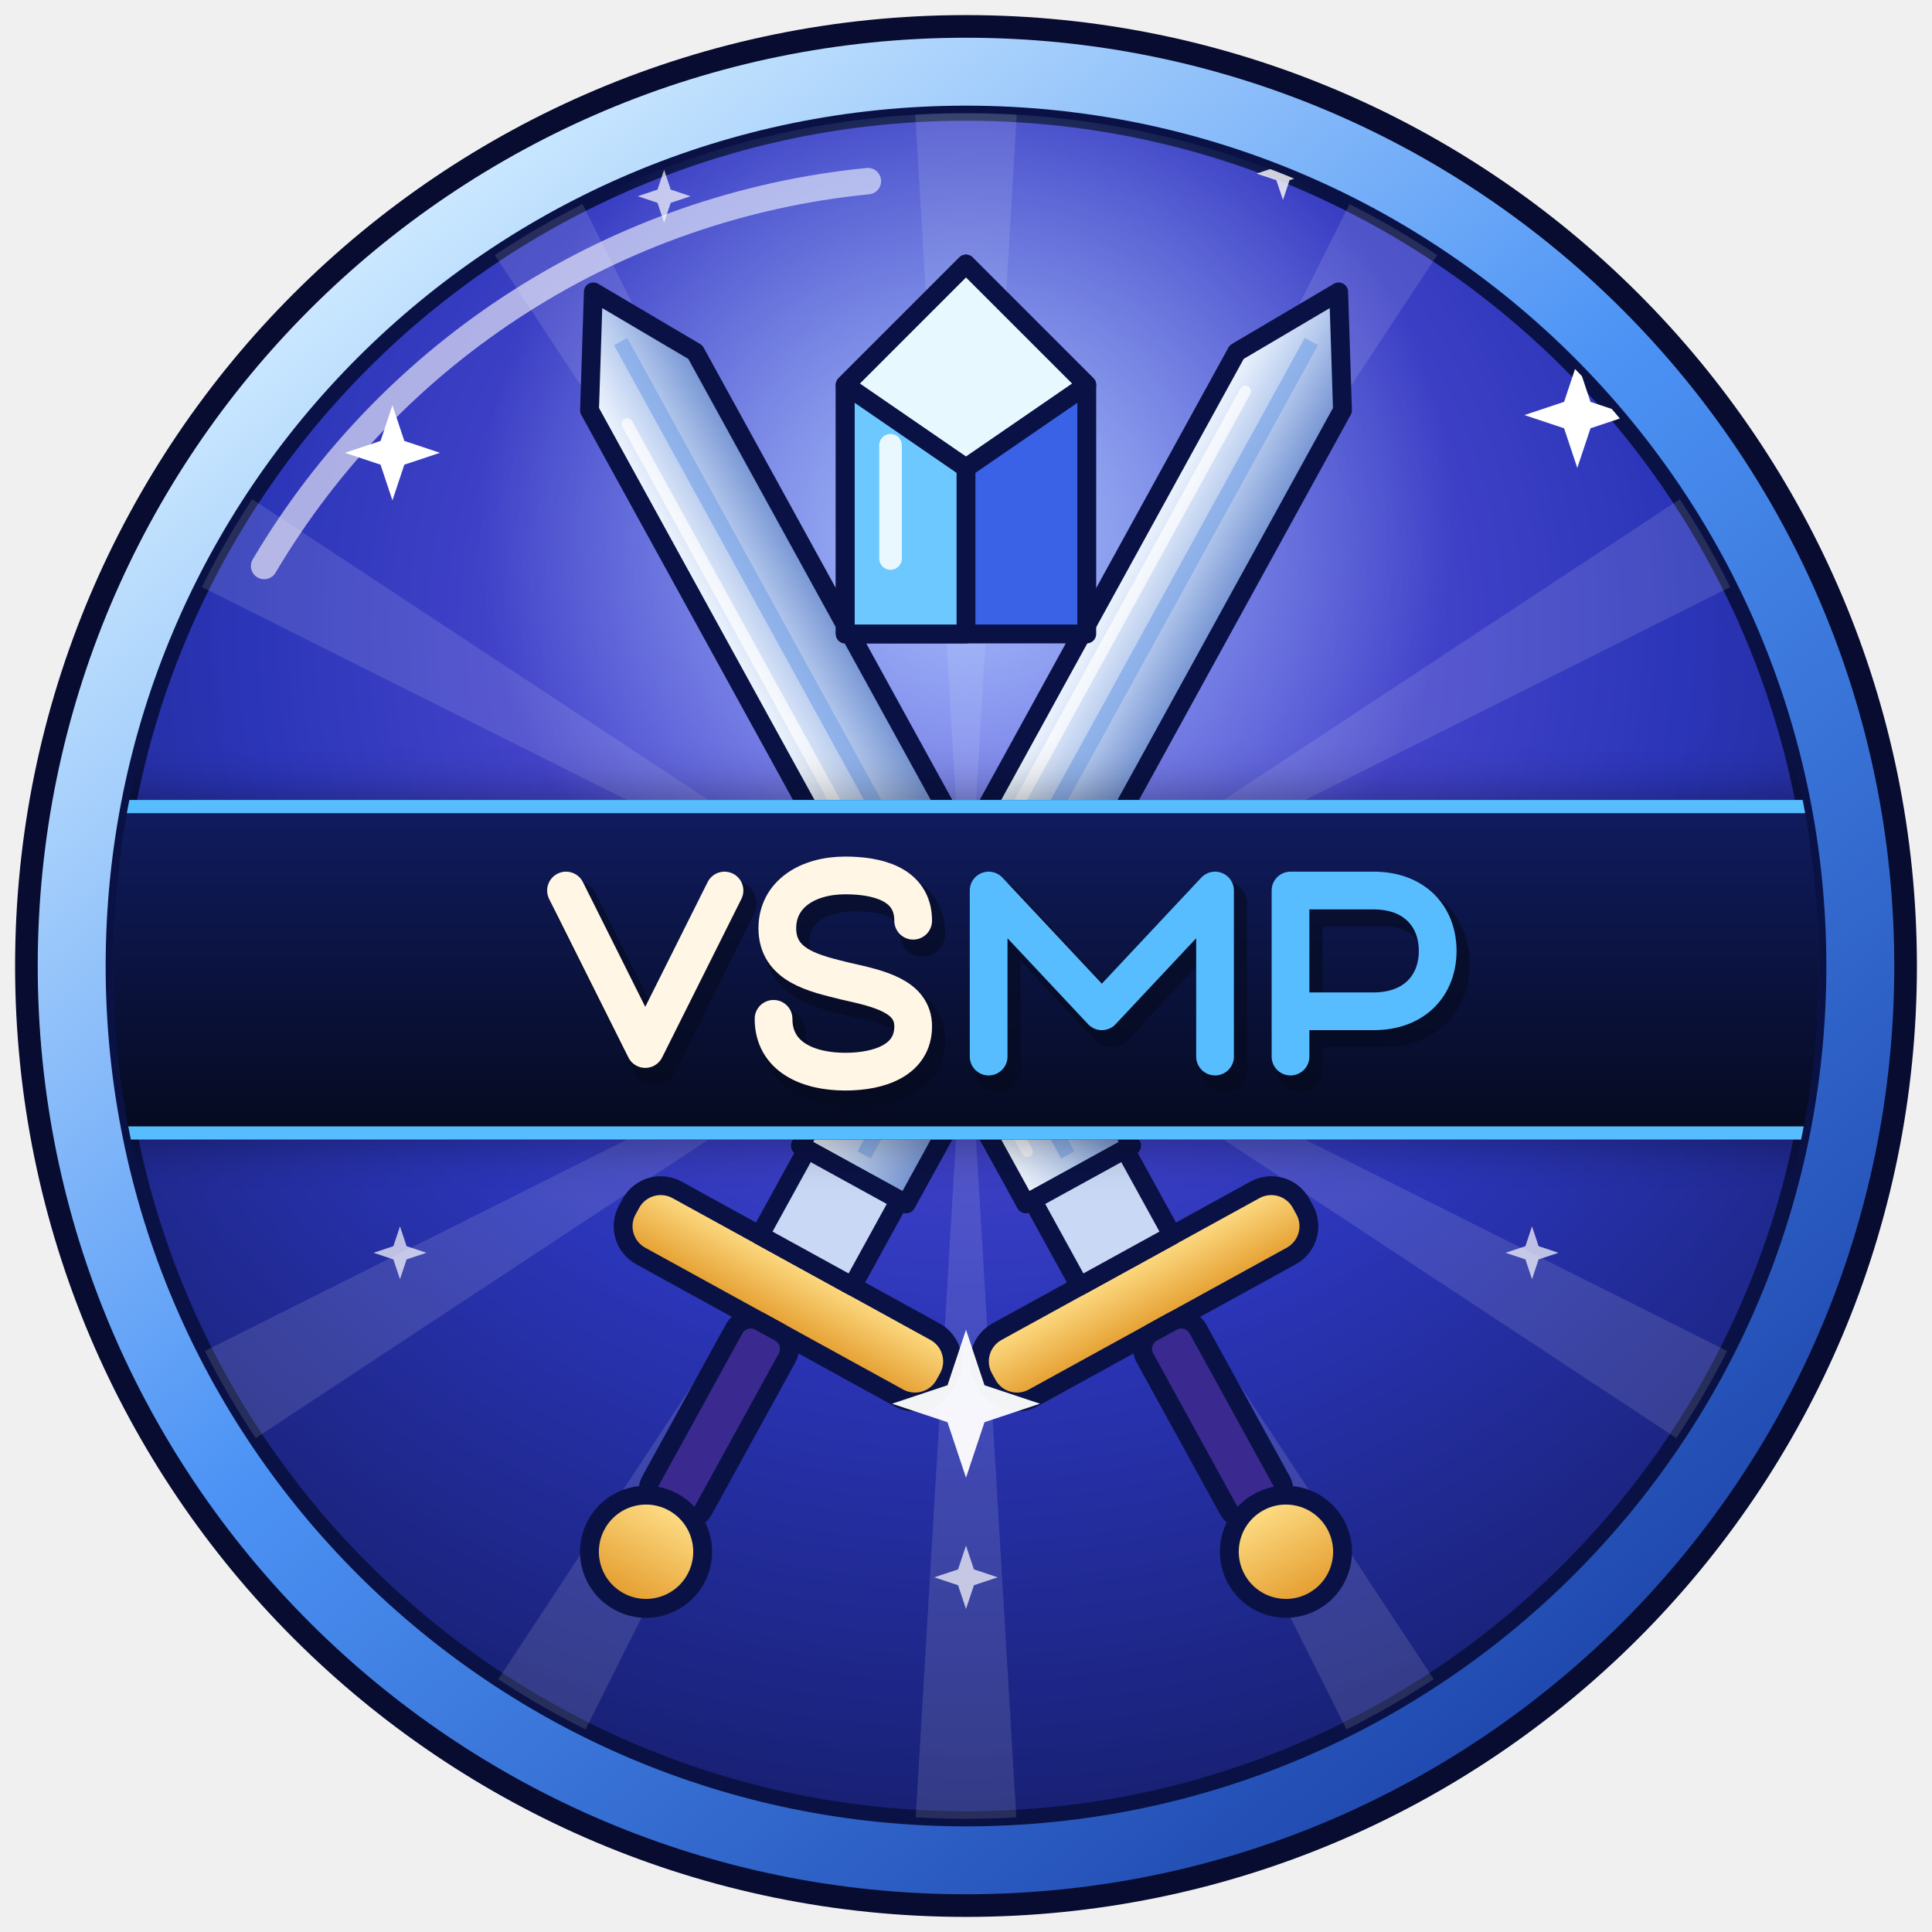
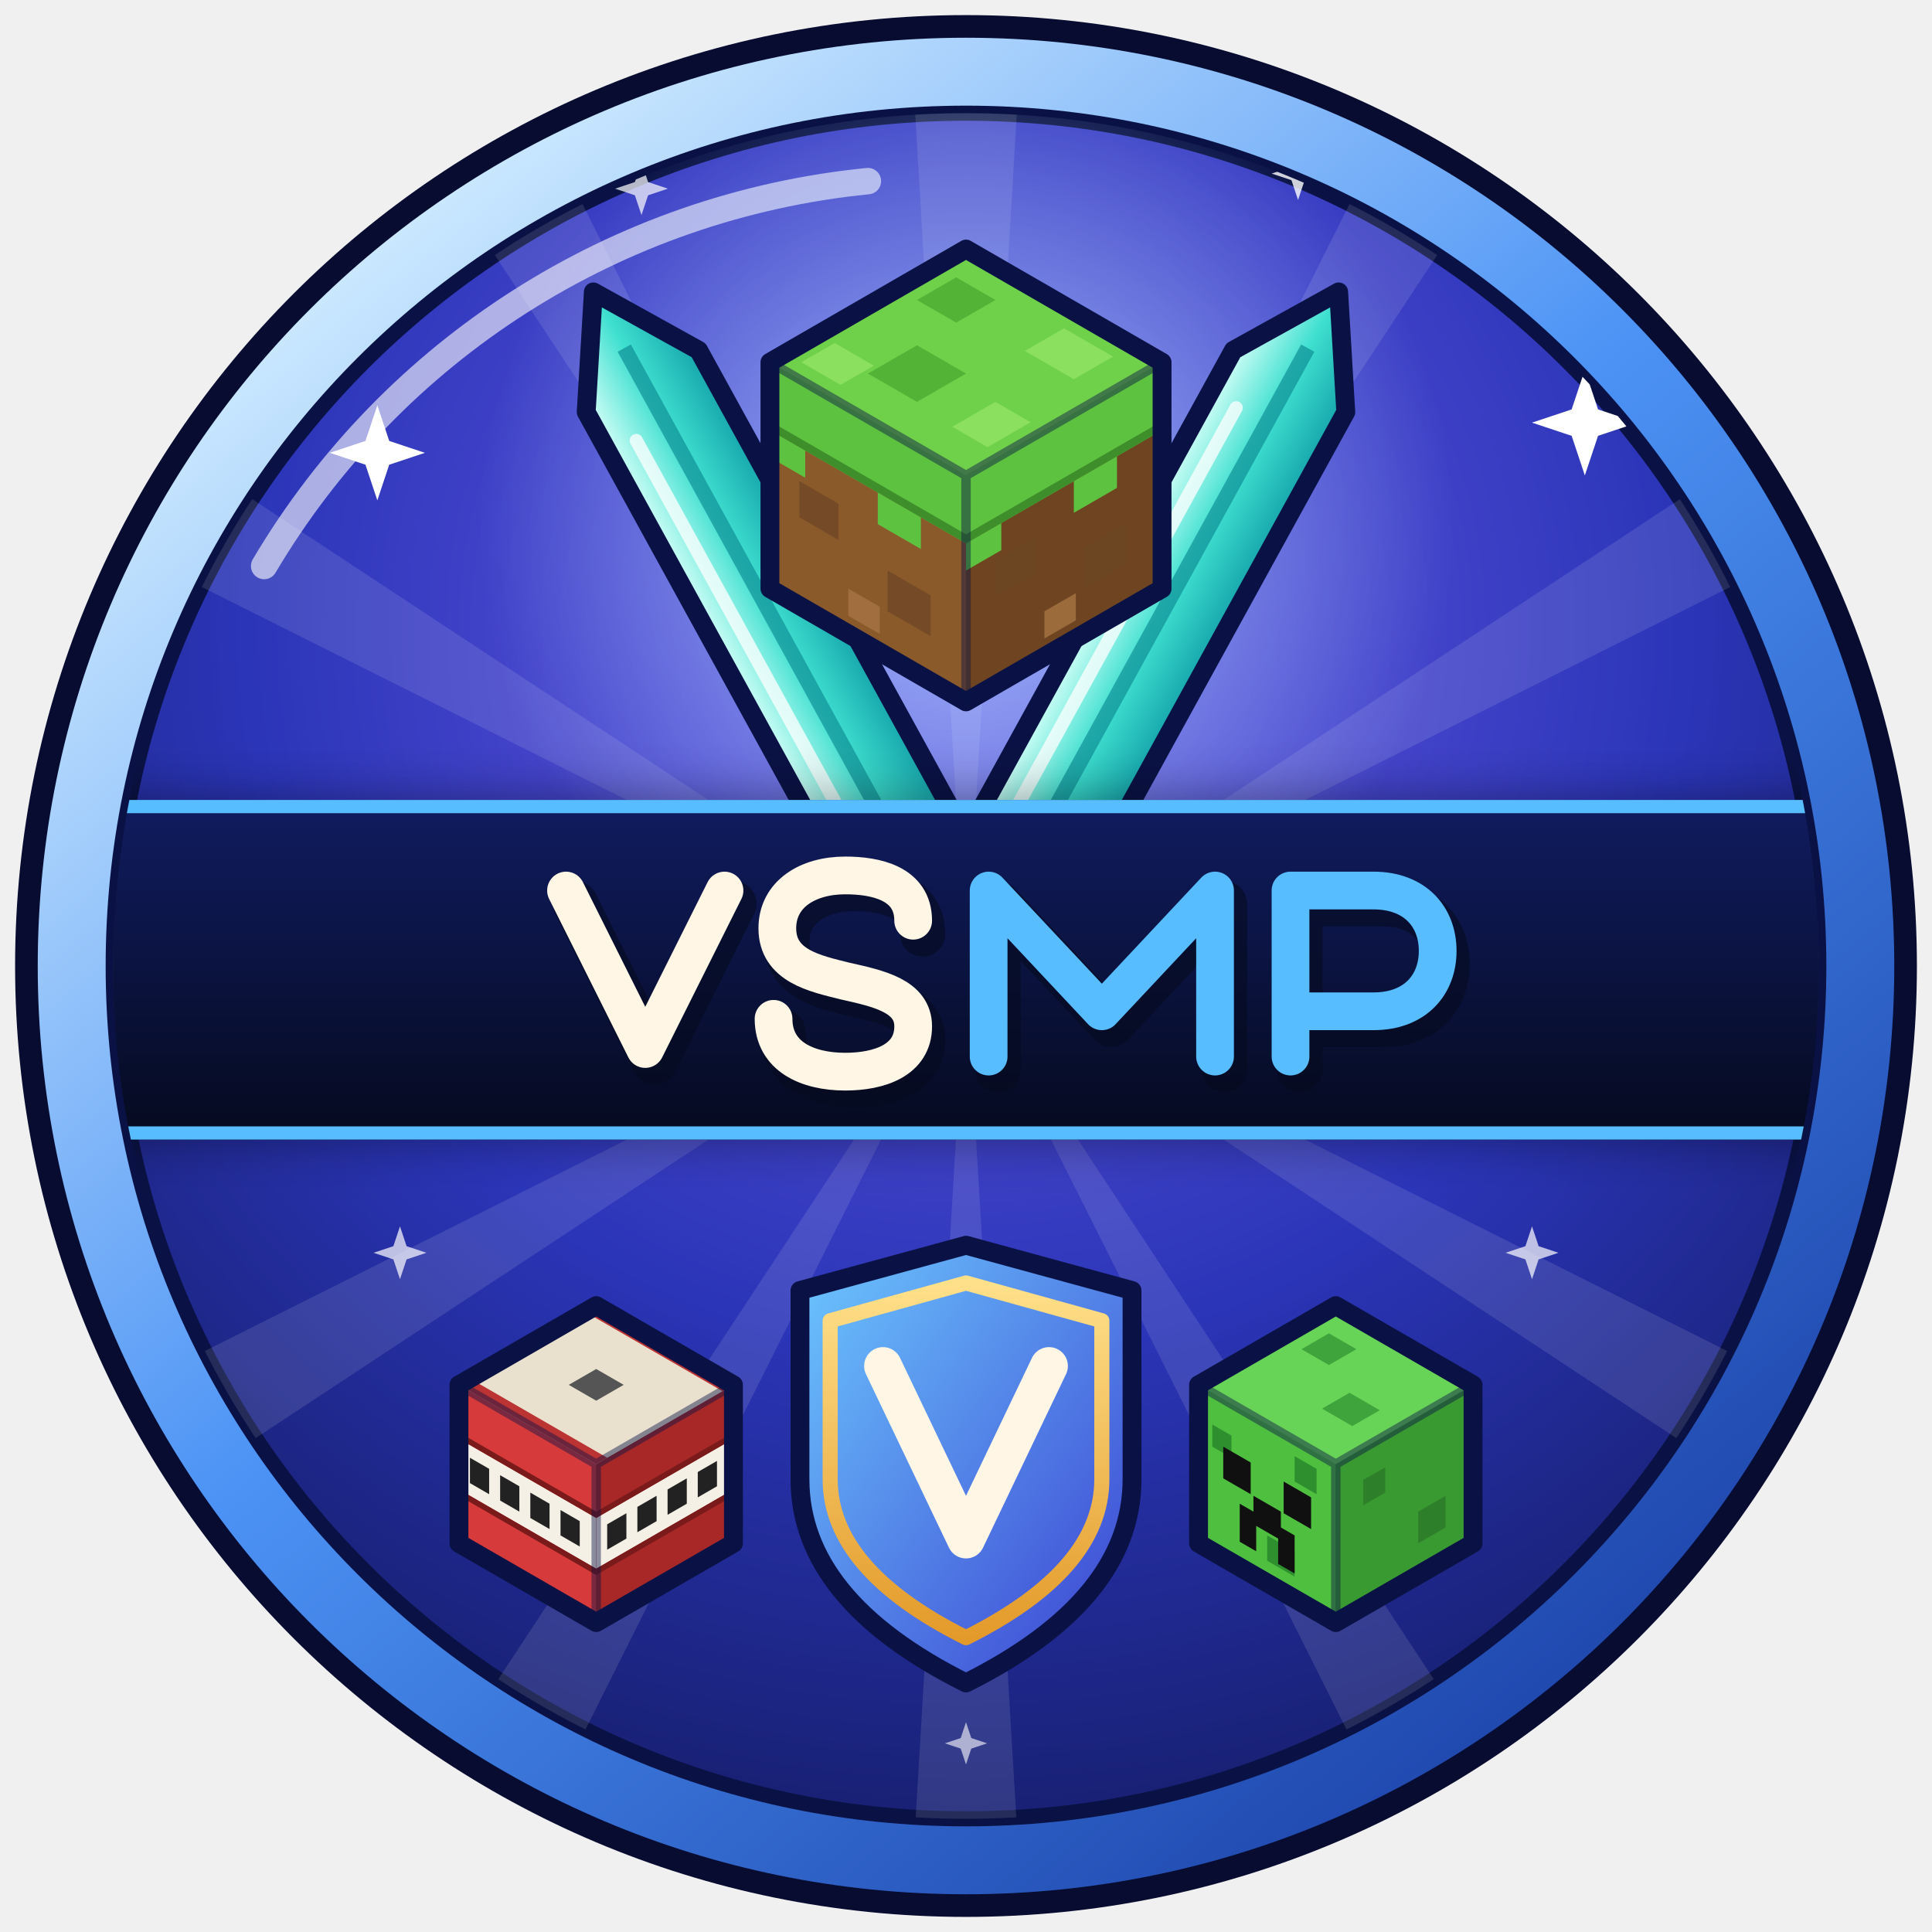
<svg xmlns="http://www.w3.org/2000/svg" viewBox="0 0 512 512" width="512" height="512" role="img" aria-label="VSMP emblem">
  <defs>
    <linearGradient id="rim" x1=".15" y1=".1" x2=".85" y2=".95">
      <stop offset="0" stop-color="#D4EEFF" />
      <stop offset=".45" stop-color="#4C93F5" />
      <stop offset="1" stop-color="#1A3FA6" />
    </linearGradient>
    <radialGradient id="plate" cx=".5" cy=".3" r=".85">
      <stop offset="0" stop-color="#6A5BE8" />
      <stop offset=".5" stop-color="#2B35B8" />
      <stop offset="1" stop-color="#0E1650" />
    </radialGradient>
    <radialGradient id="glow" cx=".5" cy=".5" r=".5">
-       <stop offset="0" stop-color="#B9E4FF" stop-opacity=".75" />
+       <stop offset="0" stop-color="#B9E4FF" stop-opacity=".7" />
      <stop offset="1" stop-color="#B9E4FF" stop-opacity="0" />
    </radialGradient>
    <linearGradient id="blade" x1="0" y1="0" x2="1" y2="0">
-       <stop offset="0" stop-color="#F4F9FF" />
-       <stop offset=".5" stop-color="#B7CBEE" />
-       <stop offset="1" stop-color="#6F8FD0" />
+       <stop offset="0" stop-color="#D6FFF8" />
+       <stop offset=".5" stop-color="#3FE0D0" />
+       <stop offset="1" stop-color="#14A3AA" />
+     </linearGradient>
+     <linearGradient id="shield" x1="0" y1="0" x2="1" y2="1">
+       <stop offset="0" stop-color="#6CC8FF" />
+       <stop offset="1" stop-color="#3A3FD0" />
    </linearGradient>
    <linearGradient id="gold" x1="0" y1="0" x2="0" y2="1">
      <stop offset="0" stop-color="#FFE08A" />
      <stop offset="1" stop-color="#E39A2A" />
    </linearGradient>
    <linearGradient id="band" x1="0" y1="0" x2="0" y2="1">
      <stop offset="0" stop-color="#101C60" />
      <stop offset="1" stop-color="#050A1E" />
    </linearGradient>
    <clipPath id="disc">
      <circle cx="256" cy="256" r="226" />
+     </clipPath>
+     <clipPath id="up">
+       <rect x="0" y="0" width="512" height="260" />
    </clipPath>
    <filter id="soft" x="-20%" y="-20%" width="140%" height="140%">
      <feGaussianBlur stdDeviation="7" />
    </filter>
  </defs>
  <circle cx="256" cy="256" r="252" fill="#070C30" />
  <circle cx="256" cy="256" r="246" fill="url(#rim)" />
  <circle cx="256" cy="256" r="228" fill="#0A1245" />
  <circle cx="256" cy="256" r="224" fill="url(#plate)" />
  <path d="M70 150 A210 210 0 0 1 230 48" fill="none" stroke="#fff" stroke-opacity=".6" stroke-width="7" stroke-linecap="round" />
  <g clip-path="url(#disc)">
-     <g opacity=".12" fill="#fff">
+     <g opacity=".11" fill="#fff">
      <path transform="rotate(0 256 257)" d="M256 257 L236 -80 L276 -80Z" />
      <path transform="rotate(30 256 257)" d="M256 257 L236 -80 L276 -80Z" />
      <path transform="rotate(60 256 257)" d="M256 257 L236 -80 L276 -80Z" />
      <path transform="rotate(90 256 257)" d="M256 257 L236 -80 L276 -80Z" />
      <path transform="rotate(120 256 257)" d="M256 257 L236 -80 L276 -80Z" />
      <path transform="rotate(150 256 257)" d="M256 257 L236 -80 L276 -80Z" />
      <path transform="rotate(180 256 257)" d="M256 257 L236 -80 L276 -80Z" />
      <path transform="rotate(210 256 257)" d="M256 257 L236 -80 L276 -80Z" />
      <path transform="rotate(240 256 257)" d="M256 257 L236 -80 L276 -80Z" />
      <path transform="rotate(270 256 257)" d="M256 257 L236 -80 L276 -80Z" />
      <path transform="rotate(300 256 257)" d="M256 257 L236 -80 L276 -80Z" />
      <path transform="rotate(330 256 257)" d="M256 257 L236 -80 L276 -80Z" />
    </g>
    <circle cx="256" cy="140" r="130" fill="url(#glow)" />
-     <path transform="translate(104 120) scale(0.9)" d="M0 -14 L3.5 -3.5 L14 0 L3.5 3.5 L0 14 L-3.5 3.5 L-14 0 L-3.5 -3.5Z" fill="#fff" opacity="1" />
-     <path transform="translate(418 110) scale(1)" d="M0 -14 L3.5 -3.5 L14 0 L3.5 3.5 L0 14 L-3.5 3.5 L-14 0 L-3.5 -3.5Z" fill="#fff" opacity="1" />
-     <path transform="translate(446 230) scale(0.6)" d="M0 -14 L3.5 -3.5 L14 0 L3.5 3.5 L0 14 L-3.5 3.5 L-14 0 L-3.5 -3.5Z" fill="#fff" opacity="0.8" />
-     <path transform="translate(70 236) scale(0.55)" d="M0 -14 L3.5 -3.5 L14 0 L3.5 3.5 L0 14 L-3.5 3.5 L-14 0 L-3.5 -3.5Z" fill="#fff" opacity="0.8" />
-     <path transform="translate(176 52) scale(0.5)" d="M0 -14 L3.5 -3.5 L14 0 L3.5 3.5 L0 14 L-3.5 3.5 L-14 0 L-3.5 -3.5Z" fill="#fff" opacity="0.7" />
-     <path transform="translate(340 46) scale(0.5)" d="M0 -14 L3.5 -3.5 L14 0 L3.5 3.5 L0 14 L-3.5 3.5 L-14 0 L-3.5 -3.5Z" fill="#fff" opacity="0.8" />
-     <g transform="translate(256 257) rotate(-28.8)">
-       <path d="M0 -205 L16 -178 L16 62 L-16 62 L-16 -178Z" fill="url(#blade)" stroke="#0A1245" stroke-width="5" stroke-linejoin="round" />
-       <path d="M0 -190 L0 56" stroke="#7FA6E8" stroke-width="4" opacity=".7" />
-       <path d="M-9 -170 L-9 50" stroke="#fff" stroke-width="3" opacity=".7" stroke-linecap="round" />
-       <rect x="-48" y="88" width="96" height="20" rx="9" fill="url(#gold)" stroke="#0A1245" stroke-width="5" />
-       <rect x="-14" y="62" width="28" height="26" fill="#C9D8F5" stroke="#0A1245" stroke-width="5" stroke-linejoin="round" />
-       <rect x="-8" y="108" width="16" height="56" rx="5" fill="#3A2A8F" stroke="#0A1245" stroke-width="5" />
-       <circle cx="0" cy="176" r="15" fill="url(#gold)" stroke="#0A1245" stroke-width="5" />
-     </g>
-     <g transform="translate(256 257) rotate(28.8)">
-       <path d="M0 -205 L16 -178 L16 62 L-16 62 L-16 -178Z" fill="url(#blade)" stroke="#0A1245" stroke-width="5" stroke-linejoin="round" />
-       <path d="M0 -190 L0 56" stroke="#7FA6E8" stroke-width="4" opacity=".7" />
-       <path d="M-9 -170 L-9 50" stroke="#fff" stroke-width="3" opacity=".7" stroke-linecap="round" />
-       <rect x="-48" y="88" width="96" height="20" rx="9" fill="url(#gold)" stroke="#0A1245" stroke-width="5" />
-       <rect x="-14" y="62" width="28" height="26" fill="#C9D8F5" stroke="#0A1245" stroke-width="5" stroke-linejoin="round" />
-       <rect x="-8" y="108" width="16" height="56" rx="5" fill="#3A2A8F" stroke="#0A1245" stroke-width="5" />
-       <circle cx="0" cy="176" r="15" fill="url(#gold)" stroke="#0A1245" stroke-width="5" />
-     </g>
-     <g stroke="#0A1245" stroke-width="5" stroke-linejoin="round">
-       <polygon points="256,70 288,102 288,168 224,168 224,102" fill="#3A62E6" />
-       <polygon points="256,70 224,102 224,168 256,168" fill="#6CC8FF" />
-       <polygon points="256,70 288,102 256,124 224,102" fill="#E8F8FF" />
-     </g>
-     <path d="M236 118 L236 148" stroke="#fff" stroke-width="6" stroke-linecap="round" opacity=".85" />
+     <path transform="translate(100 120) scale(0.9)" d="M0 -14 L3.5 -3.5 L14 0 L3.5 3.5 L0 14 L-3.5 3.5 L-14 0 L-3.5 -3.5Z" fill="#fff" opacity="1" />
+     <path transform="translate(420 112) scale(1)" d="M0 -14 L3.5 -3.5 L14 0 L3.5 3.5 L0 14 L-3.5 3.5 L-14 0 L-3.5 -3.5Z" fill="#fff" opacity="1" />
+     <path transform="translate(448 230) scale(0.6)" d="M0 -14 L3.5 -3.5 L14 0 L3.5 3.5 L0 14 L-3.5 3.5 L-14 0 L-3.5 -3.5Z" fill="#fff" opacity="0.8" />
+     <path transform="translate(68 236) scale(0.55)" d="M0 -14 L3.5 -3.5 L14 0 L3.5 3.5 L0 14 L-3.5 3.5 L-14 0 L-3.5 -3.5Z" fill="#fff" opacity="0.8" />
+     <path transform="translate(170 50) scale(0.5)" d="M0 -14 L3.5 -3.5 L14 0 L3.5 3.5 L0 14 L-3.5 3.5 L-14 0 L-3.5 -3.5Z" fill="#fff" opacity="0.7" />
+     <path transform="translate(344 46) scale(0.5)" d="M0 -14 L3.5 -3.5 L14 0 L3.5 3.5 L0 14 L-3.5 3.5 L-14 0 L-3.5 -3.5Z" fill="#fff" opacity="0.8" />
+     <g clip-path="url(#up)">
+       <g transform="translate(256 257) rotate(-28.8)">
+         <path d="M0 -205 L17 -178 L17 70 L-17 70 L-17 -178Z" fill="url(#blade)" stroke="#0A1245" stroke-width="5" stroke-linejoin="round" />
+         <path d="M0 -188 L0 60" stroke="#0E8F96" stroke-width="4" opacity=".7" />
+         <path d="M-9 -165 L-9 50" stroke="#fff" stroke-width="3.5" opacity=".75" stroke-linecap="round" />
+       </g>
+       <g transform="translate(256 257) rotate(28.8)">
+         <path d="M0 -205 L17 -178 L17 70 L-17 70 L-17 -178Z" fill="url(#blade)" stroke="#0A1245" stroke-width="5" stroke-linejoin="round" />
+         <path d="M0 -188 L0 60" stroke="#0E8F96" stroke-width="4" opacity=".7" />
+         <path d="M-9 -165 L-9 50" stroke="#fff" stroke-width="3.5" opacity=".75" stroke-linecap="round" />
+       </g>
+     </g>
+     <g>
+       <polygon points="204.04,96 256,126 256,186 204.04,156" fill="#8B5A2B" />
+       <polygon points="256,126 307.96,96 307.96,156 256,186" fill="#6E4520" />
+       <polygon points="256,66 307.96,96 256,126 204.04,96" fill="#6FD04A" />
+       <g transform="matrix(51.96 30 0 60 204.04 96)">
+         <rect x="0" y="0" width="1" height="1" fill="#8B5A2B" opacity="1" />
+         <rect x="0.15" y="0.45" width="0.2" height="0.16" fill="#6B4423" opacity="0.7" />
+         <rect x="0.6" y="0.62" width="0.22" height="0.18" fill="#6B4423" opacity="0.7" />
+         <rect x="0.4" y="0.8" width="0.16" height="0.12" fill="#A67444" opacity="0.8" />
+         <rect x="0" y="0" width="1" height="0.3" fill="#5DC23F" opacity="1" />
+         <rect x="0" y="0.3" width="0.18" height="0.12" fill="#5DC23F" opacity="1" />
+         <rect x="0.55" y="0.3" width="0.22" height="0.14" fill="#5DC23F" opacity="1" />
+         <rect x="0" y="0.26" width="1" height="0.04" fill="#3E8E2B" opacity="1" />
+       </g>
+       <g transform="matrix(51.96 -30 0 60 256 126)">
+         <rect x="0" y="0" width="1" height="1" fill="#6E4520" opacity="1" />
+         <rect x="0.15" y="0.45" width="0.2" height="0.16" fill="#6B4423" opacity="0.7" />
+         <rect x="0.6" y="0.62" width="0.22" height="0.18" fill="#6B4423" opacity="0.7" />
+         <rect x="0.4" y="0.8" width="0.16" height="0.12" fill="#A67444" opacity="0.8" />
+         <rect x="0" y="0" width="1" height="0.3" fill="#5DC23F" opacity="1" />
+         <rect x="0" y="0.3" width="0.18" height="0.12" fill="#5DC23F" opacity="1" />
+         <rect x="0.55" y="0.3" width="0.22" height="0.14" fill="#5DC23F" opacity="1" />
+         <rect x="0" y="0.26" width="1" height="0.04" fill="#3E8E2B" opacity="1" />
+       </g>
+       <g transform="matrix(51.96 30 -51.96 30 256 66)">
+         <rect x="0" y="0" width="1" height="1" fill="#6FD04A" opacity="1" />
+         <rect x="0.1" y="0.15" width="0.2" height="0.2" fill="#52B336" opacity="1" />
+         <rect x="0.6" y="0.1" width="0.25" height="0.2" fill="#8BE05F" opacity="1" />
+         <rect x="0.3" y="0.55" width="0.25" height="0.25" fill="#52B336" opacity="1" />
+         <rect x="0.75" y="0.6" width="0.18" height="0.22" fill="#8BE05F" opacity="1" />
+         <rect x="0.08" y="0.75" width="0.2" height="0.17" fill="#8BE05F" opacity="1" />
+       </g>
+       <polygon points="256,66 307.96,96 307.96,156 256,186 204.04,156 204.04,96" fill="none" stroke="#0A1245" stroke-width="5" stroke-linejoin="round" />
+       <path d="M204.04 96 L256 126 L307.96 96 M256 126 L256 186" fill="none" stroke="#0A1245" stroke-opacity=".45" stroke-width="2.5" stroke-linejoin="round" />
+     </g>
    <rect x="20" y="212" width="472" height="90" fill="#000" opacity=".4" filter="url(#soft)" />
    <rect x="20" y="212" width="472" height="90" fill="url(#band)" />
    <rect x="20" y="212" width="472" height="3.5" fill="#58BDFF" />
    <rect x="20" y="298.5" width="472" height="3.5" fill="#58BDFF" />
    <g fill="none" stroke-linecap="round" stroke-linejoin="round">
      <g stroke="#050A1E" stroke-opacity=".6" transform="translate(2.5 3.5)" stroke-width="12">
        <path d="M150 236 L171 278 L192 236" />
        <path d="M242 244 C242 234 232 232 224 232 C214 232 206 237 206 246 C206 256 216 258 224 260 C233 262 242 264 242 272 C242 281 233 284 224 284 C214 284 205 280 205 270" />
        <path d="M262 280 L262 236 L292 268 L322 236 L322 280" />
        <path d="M342 280 L342 236 L364 236 C375 236 381 243 381 252 C381 261 375 268 364 268 L342 268" />
      </g>
      <g stroke-width="10">
        <g stroke="#FFF6E6">
          <path d="M150 236 L171 278 L192 236" />
          <path d="M242 244 C242 234 232 232 224 232 C214 232 206 237 206 246 C206 256 216 258 224 260 C233 262 242 264 242 272 C242 281 233 284 224 284 C214 284 205 280 205 270" />
        </g>
        <g stroke="#58BDFF">
          <path d="M262 280 L262 236 L292 268 L322 236 L322 280" />
          <path d="M342 280 L342 236 L364 236 C375 236 381 243 381 252 C381 261 375 268 364 268 L342 268" />
        </g>
      </g>
    </g>
-     <path transform="translate(256 372) scale(1.4)" d="M0 -14 L3.5 -3.5 L14 0 L3.5 3.5 L0 14 L-3.5 3.5 L-14 0 L-3.5 -3.5Z" fill="#fff" opacity="0.95" />
-     <path transform="translate(256 418) scale(0.6)" d="M0 -14 L3.5 -3.5 L14 0 L3.5 3.5 L0 14 L-3.5 3.5 L-14 0 L-3.5 -3.5Z" fill="#fff" opacity="0.7" />
+     <g>
+       <polygon points="121.628,367 158,388 158,430 121.628,409" fill="#D63A3A" />
+       <polygon points="158,388 194.372,367 194.372,409 158,430" fill="#A82828" />
+       <polygon points="158,346 194.372,367 158,388 121.628,367" fill="#E9E1CE" />
+       <g transform="matrix(36.372 21 0 42 121.628 367)">
+         <rect x="0" y="0" width="1" height="1" fill="#D63A3A" opacity="1" />
+         <rect x="0" y="0.34" width="1" height="0.32" fill="#F4F0E6" opacity="1" />
+         <rect x="0.08" y="0.42" width="0.14" height="0.16" fill="#222" opacity="1" />
+         <rect x="0.3" y="0.42" width="0.14" height="0.16" fill="#222" opacity="1" />
+         <rect x="0.52" y="0.42" width="0.14" height="0.16" fill="#222" opacity="1" />
+         <rect x="0.74" y="0.42" width="0.14" height="0.16" fill="#222" opacity="1" />
+         <rect x="0" y="0.3" width="1" height="0.04" fill="#7A1A1A" opacity="1" />
+         <rect x="0" y="0.66" width="1" height="0.04" fill="#7A1A1A" opacity="1" />
+       </g>
+       <g transform="matrix(36.372 -21 0 42 158 388)">
+         <rect x="0" y="0" width="1" height="1" fill="#A82828" opacity="1" />
+         <rect x="0" y="0.34" width="1" height="0.32" fill="#F4F0E6" opacity="1" />
+         <rect x="0.08" y="0.42" width="0.14" height="0.16" fill="#222" opacity="1" />
+         <rect x="0.3" y="0.42" width="0.14" height="0.16" fill="#222" opacity="1" />
+         <rect x="0.52" y="0.42" width="0.14" height="0.16" fill="#222" opacity="1" />
+         <rect x="0.74" y="0.42" width="0.14" height="0.16" fill="#222" opacity="1" />
+         <rect x="0" y="0.3" width="1" height="0.04" fill="#7A1A1A" opacity="1" />
+         <rect x="0" y="0.66" width="1" height="0.04" fill="#7A1A1A" opacity="1" />
+       </g>
+       <g transform="matrix(36.372 21 -36.372 21 158 346)">
+         <rect x="0" y="0" width="1" height="1" fill="#E9E1CE" opacity="1" />
+         <rect x="0.4" y="0.4" width="0.2" height="0.2" fill="#555" opacity="1" />
+         <rect x="0" y="0" width="1" height="0.08" fill="#B33" opacity="1" />
+         <rect x="0" y="0.92" width="1" height="0.08" fill="#B33" opacity="1" />
+       </g>
+       <polygon points="158,346 194.372,367 194.372,409 158,430 121.628,409 121.628,367" fill="none" stroke="#0A1245" stroke-width="5" stroke-linejoin="round" />
+       <path d="M121.628 367 L158 388 L194.372 367 M158 388 L158 430" fill="none" stroke="#0A1245" stroke-opacity=".45" stroke-width="2.5" stroke-linejoin="round" />
+     </g>
+     <g>
+       <polygon points="317.628,367 354,388 354,430 317.628,409" fill="#4FBF3F" />
+       <polygon points="354,388 390.372,367 390.372,409 354,430" fill="#3A9A32" />
+       <polygon points="354,346 390.372,367 354,388 317.628,367" fill="#68D457" />
+       <g transform="matrix(36.372 21 0 42 317.628 367)">
+         <rect x="0" y="0" width="1" height="1" fill="#4FBF3F" opacity="1" />
+         <rect x="0.1" y="0.2" width="0.14" height="0.14" fill="#2E8F2E" opacity="1" />
+         <rect x="0.7" y="0.1" width="0.16" height="0.16" fill="#2E8F2E" opacity="1" />
+         <rect x="0.5" y="0.7" width="0.2" height="0.16" fill="#2E8F2E" opacity="1" />
+         <rect x="0.18" y="0.3" width="0.2" height="0.2" fill="#101010" opacity="1" />
+         <rect x="0.62" y="0.3" width="0.2" height="0.2" fill="#101010" opacity="1" />
+         <rect x="0.4" y="0.5" width="0.2" height="0.18" fill="#101010" opacity="1" />
+         <rect x="0.3" y="0.6" width="0.12" height="0.24" fill="#101010" opacity="1" />
+         <rect x="0.58" y="0.6" width="0.12" height="0.24" fill="#101010" opacity="1" />
+       </g>
+       <g transform="matrix(36.372 -21 0 42 354 388)">
+         <rect x="0" y="0" width="1" height="1" fill="#3A9A32" opacity="1" />
+         <rect x="0.2" y="0.2" width="0.16" height="0.16" fill="#2E7F2A" opacity="1" />
+         <rect x="0.6" y="0.6" width="0.2" height="0.2" fill="#2E7F2A" opacity="1" />
+       </g>
+       <g transform="matrix(36.372 21 -36.372 21 354 346)">
+         <rect x="0" y="0" width="1" height="1" fill="#68D457" opacity="1" />
+         <rect x="0.15" y="0.2" width="0.2" height="0.2" fill="#3EA43B" opacity="1" />
+         <rect x="0.6" y="0.5" width="0.22" height="0.2" fill="#3EA43B" opacity="1" />
+       </g>
+       <polygon points="354,346 390.372,367 390.372,409 354,430 317.628,409 317.628,367" fill="none" stroke="#0A1245" stroke-width="5" stroke-linejoin="round" />
+       <path d="M317.628 367 L354 388 L390.372 367 M354 388 L354 430" fill="none" stroke="#0A1245" stroke-opacity=".45" stroke-width="2.5" stroke-linejoin="round" />
+     </g>
+     <path d="M256 330 L300 342 L300 392 Q300 424 256 446 Q212 424 212 392 L212 342Z" fill="url(#shield)" stroke="#0A1245" stroke-width="5" stroke-linejoin="round" />
+     <path d="M256 340 L292 350 L292 392 Q292 416 256 434 Q220 416 220 392 L220 350Z" fill="none" stroke="url(#gold)" stroke-width="4" stroke-linejoin="round" />
+     <path d="M234 362 L256 408 L278 362" fill="none" stroke="#FFF6E6" stroke-width="10" stroke-linecap="round" stroke-linejoin="round" />
    <path transform="translate(106 332) scale(0.5)" d="M0 -14 L3.5 -3.5 L14 0 L3.5 3.5 L0 14 L-3.5 3.5 L-14 0 L-3.5 -3.5Z" fill="#fff" opacity="0.7" />
    <path transform="translate(406 332) scale(0.5)" d="M0 -14 L3.5 -3.5 L14 0 L3.5 3.5 L0 14 L-3.5 3.5 L-14 0 L-3.5 -3.5Z" fill="#fff" opacity="0.7" />
+     <path transform="translate(256 462) scale(0.4)" d="M0 -14 L3.5 -3.5 L14 0 L3.5 3.5 L0 14 L-3.5 3.5 L-14 0 L-3.5 -3.5Z" fill="#fff" opacity="0.6" />
  </g>
</svg>
